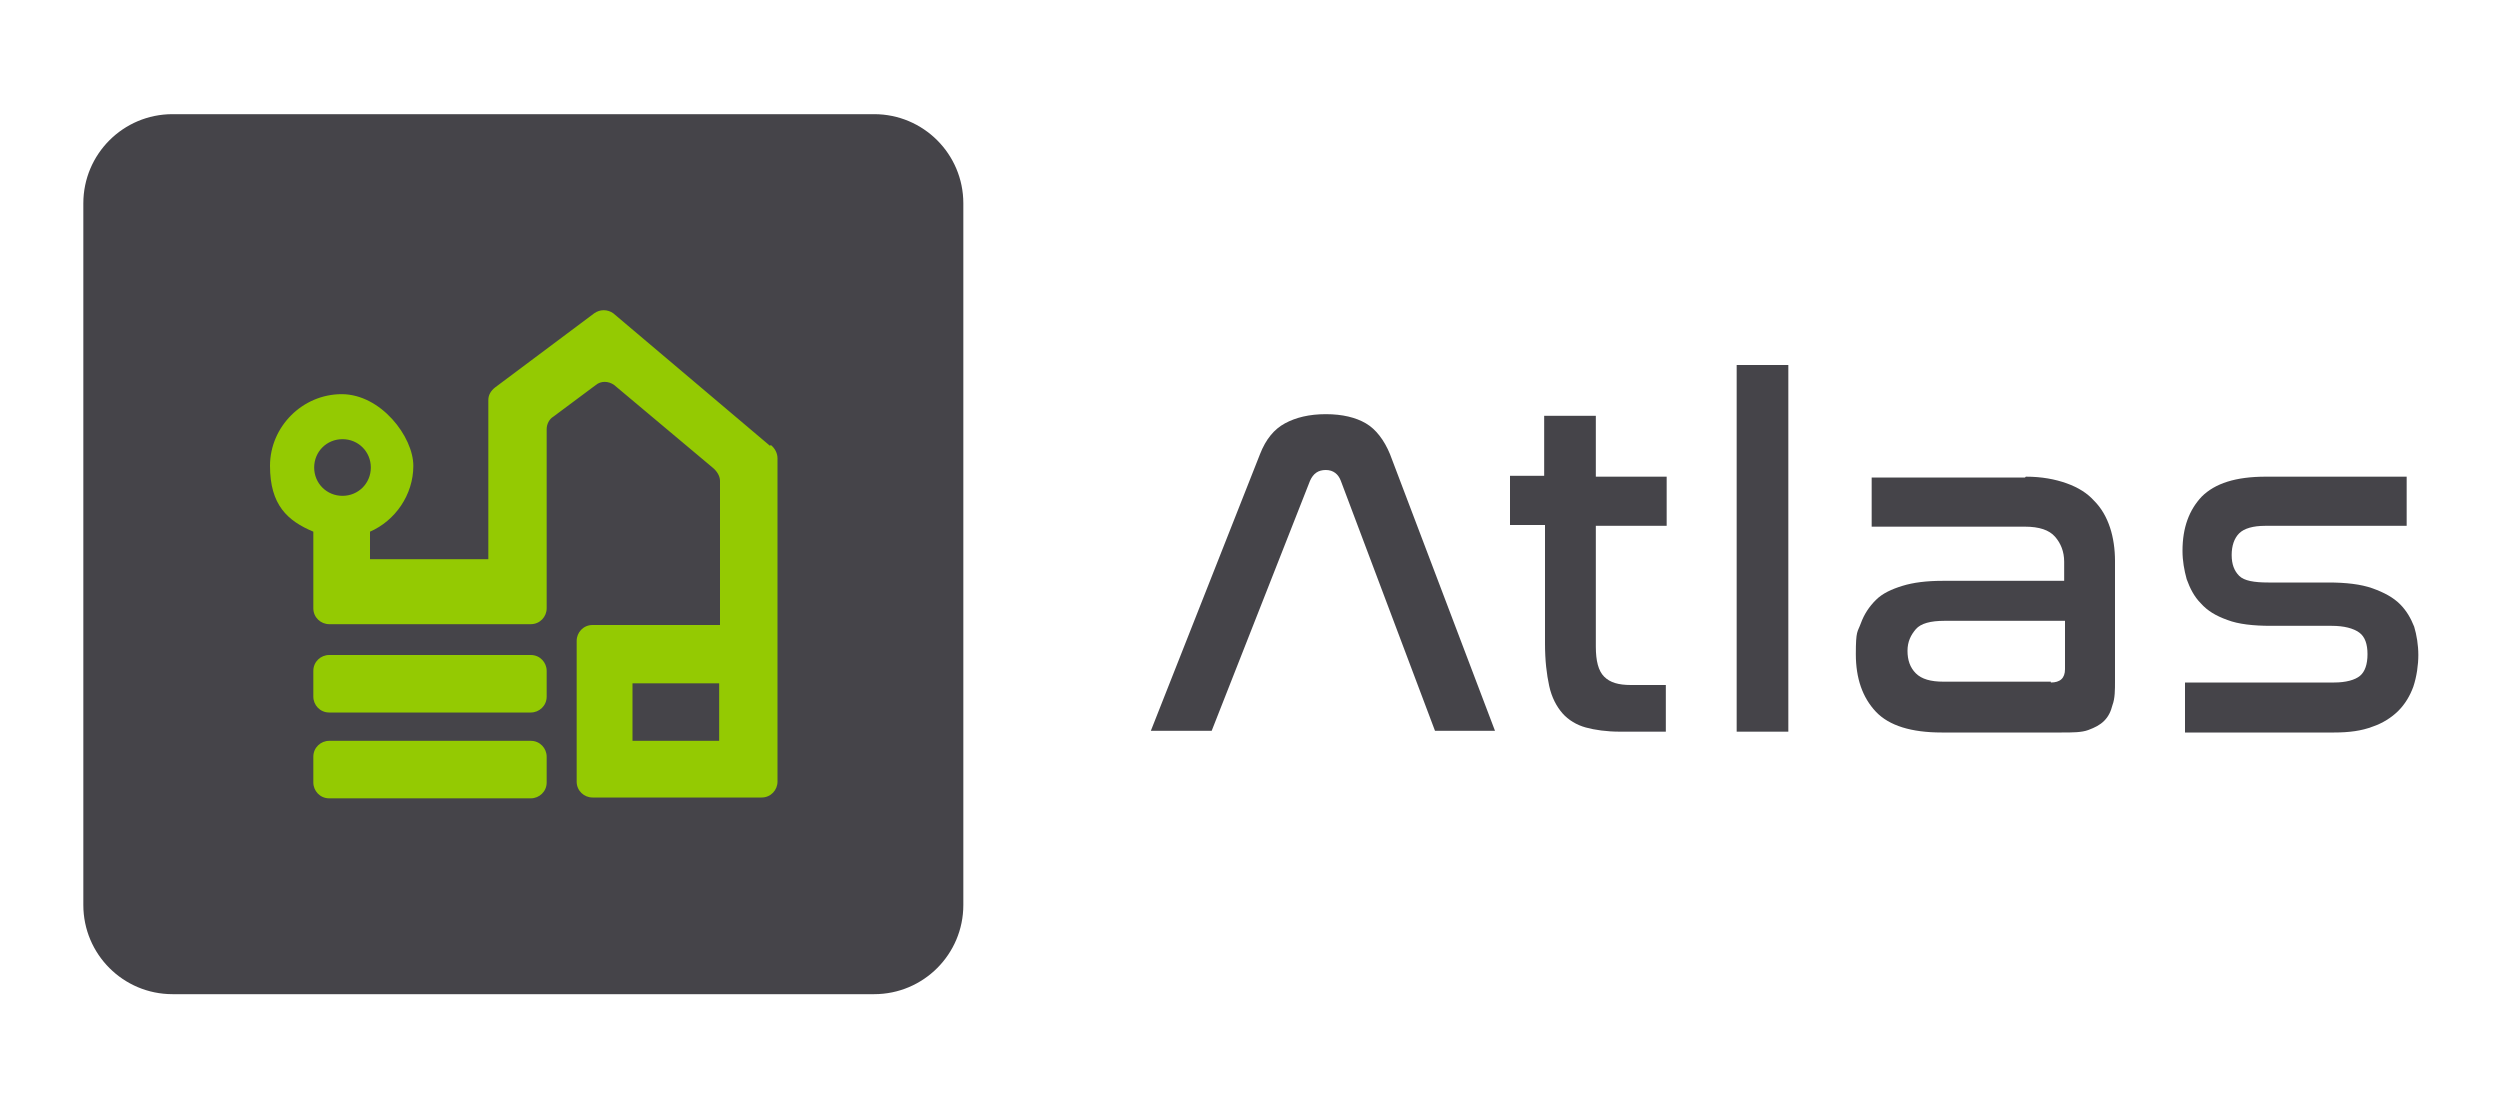
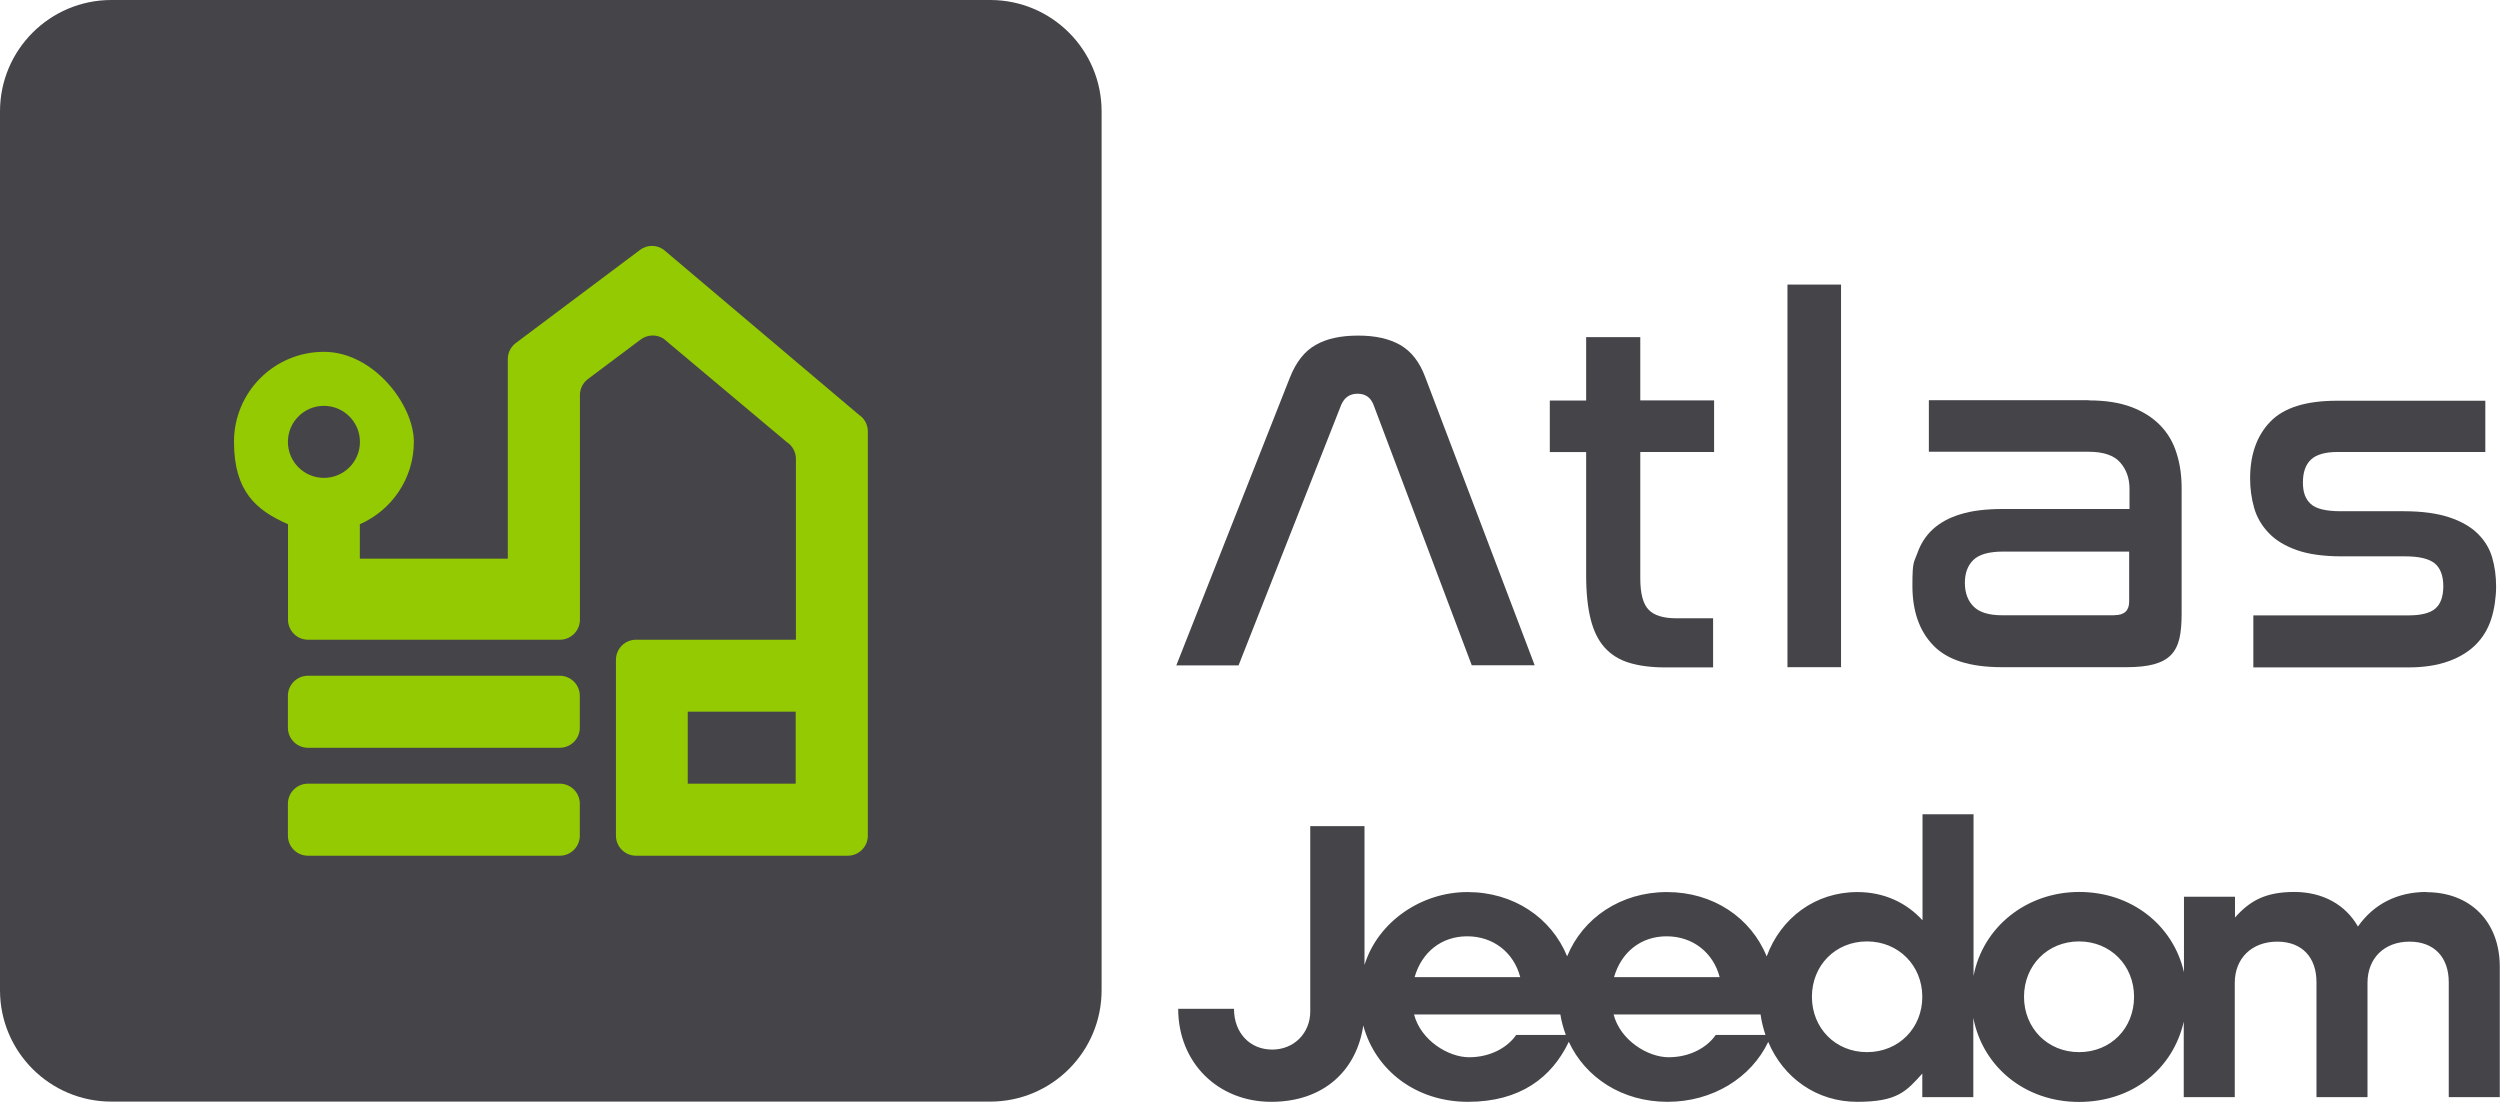
- <svg xmlns="http://www.w3.org/2000/svg" id="logo-jeedom-atlas-grand-nom-couleur" version="1.1" viewBox="0 0 300 133.1">
+ <svg xmlns="http://www.w3.org/2000/svg" version="1.1" viewBox="0 0 2249 991">
  <defs>
    <style>
      .st0 {
        fill: #94ca02;
      }

      .st1 {
        fill: #454449;
      }
    </style>
  </defs>
-   <g id="Jeedom-Atlas-logo-color">
+   <g id="logo-jeedom-grand-nom-couleur">
+     <path id="Jeedom-wordmark" class="st1" d="M2183,802.4c-26.5,0-47.7,11-61.8,31.1-11-19.4-31.4-31.1-57.2-31.1s-39.9,7.8-53.4,23v-18.7h-45.9v67.9c-9.7-42.3-47.1-72.2-94.3-72.2s-86.6,31.4-95,75.6v-145.5h-45.9v95.4c-14.5-15.9-34.6-25.4-58.6-25.4-38,0-68.9,23.3-81.6,57.9-14.1-34.8-48.1-57.9-89.7-57.9s-75.7,23.3-89.8,57.8c-14.2-34.7-48.1-57.8-89.7-57.8s-80.6,26.8-92.6,65.6v-124.9h-48.8v166.7c0,19.4-14.5,34.3-34.3,34.3s-34.3-14.8-34.3-36.7h-50.2c0,48.7,36,83.7,83.7,83.7s77-28.8,82.8-68.7c10.9,40.5,47.6,68.7,94.2,68.7s75.3-21.6,90.7-54c15,32.4,48.2,54,88.8,54s75.2-21.6,90.6-53.9c13.6,32.4,43.6,53.9,80,53.9s44.2-9.5,58.6-25.4v21.2h45.9v-71.3c8.5,44.1,46.6,75.6,95,75.6s84.6-29.8,94.3-72.2v67.9h45.9v-102.8c0-22.3,15.5-37.1,38.2-37.1s35.3,14.5,35.3,36.4v103.5h45.9v-102.8c0-22.3,15.2-37.1,37.8-37.1s35.3,14.5,35.3,36.4v103.5h45.9v-117.3c0-40.6-26.5-67.1-66.1-67.1h0ZM1319.9,842.3c23.7,0,42,14.8,47.7,36.7h-95c6.4-22.3,24-36.7,47.3-36.7ZM1364,931c-8.1,11.7-23.7,20.1-42.4,20.1s-43.5-15.2-49.5-38.5h131.6c1,6.4,2.7,12.5,4.9,18.4h-44.7ZM1499.3,842.3c23.7,0,42,14.8,47.7,36.7h-95c6.4-22.3,24-36.7,47.3-36.7ZM1543.5,931c-8.1,11.7-23.7,20.1-42.4,20.1s-43.5-15.2-49.5-38.5h132.2c.9,6.4,2.4,12.5,4.4,18.4h-44.8ZM1679.5,946.5c-28.3,0-49.5-21.6-49.5-49.8s21.2-49.8,49.5-49.8,49.8,21.6,49.8,49.8-21.2,49.8-49.8,49.8ZM1870.3,946.5c-28.3,0-49.5-21.6-49.5-49.8s21.2-49.8,49.5-49.8,49.5,21.6,49.5,49.8-20.8,49.8-49.5,49.8Z" />
+     <g id="jeedom-logomark">
+       <rect class="st1" width="991" height="991" rx="100.2" ry="100.2" />
+       <path id="Jeedom-logomark" class="st0" d="M773,373.4l-176-148.8c-6.4-4.6-15-4.5-21.2.2l-111.8,83.8c-4.5,3.4-7.2,8.7-7.2,14.4v179.6h-133.1v-31c28.6-12.5,48.6-41,48.6-74.2s-36.2-80.9-80.9-80.9-80.9,36.2-80.9,80.9,20,61.7,48.6,74.2v85.9c0,9.9,8.1,18,18,18h226.6c9.9,0,18-8.1,18-18v-202.1c0-5.7,2.7-11,7.2-14.4l47.5-35.6c6-4.5,14.3-4.8,20.6-.7l110.8,93c5.1,3.3,8.2,9,8.2,15.1v162.7h-143.9c-9.9,0-18,8.1-18,18v158.3c0,9.9,8.1,18,18,18h190.6c9.9,0,18-8.1,18-18v-363.7c0-5.8-2.8-11.3-7.5-14.6h0ZM291.4,365.1c17.8,0,32.4,14.5,32.4,32.4s-14.5,32.4-32.4,32.4-32.4-14.5-32.4-32.4,14.5-32.4,32.4-32.4ZM715.8,705h-97.1v-64.8h97.1v64.8h0ZM521.6,625.9v28.8c0,9.9-8.1,18-18,18h-226.6c-9.9,0-18-8.1-18-18v-28.8c0-9.9,8.1-18,18-18h226.6c9.9,0,18,8.1,18,18ZM521.6,723v28.8c0,9.9-8.1,18-18,18h-226.6c-9.9,0-18-8.1-18-18v-28.8c0-9.9,8.1-18,18-18h226.6c9.9,0,18,8.1,18,18Z" />
+     </g>
+   </g>
+   <g id="Mode_Isolation">
    <g id="Atlas">
-       <path class="st1" d="M288.8,57.2v5.9h-17c-1.4,0-2.5.3-3.1.9-.6.6-.9,1.5-.9,2.6s.3,1.9.9,2.5c.6.6,1.8.8,3.5.8h7.2c2.1,0,3.9.2,5.3.7,1.4.5,2.5,1.1,3.3,1.9.8.8,1.3,1.7,1.7,2.7.3,1,.5,2.2.5,3.4s-.2,2.6-.6,3.8c-.4,1.1-1,2.1-1.8,2.9-.8.8-1.9,1.5-3.1,1.9-1.3.5-2.8.7-4.6.7h-17.9v-6h17.9c1.4,0,2.5-.3,3.1-.8.6-.5.9-1.4.9-2.6s-.3-2.1-1-2.6-1.8-.8-3.3-.8h-7.3c-2.1,0-3.9-.2-5.2-.7-1.4-.5-2.4-1.1-3.2-2-.8-.8-1.3-1.8-1.7-2.9-.3-1.1-.5-2.2-.5-3.4,0-2.8.8-4.9,2.3-6.5,1.6-1.6,4.1-2.4,7.7-2.4h17,0Z" />
-       <path class="st1" d="M243.1,57.2c1.9,0,3.5.3,4.9.8s2.5,1.2,3.3,2.1c.9.9,1.5,2,1.9,3.2.4,1.2.6,2.6.6,4v14.4c0,1.1,0,2.1-.3,2.9-.2.8-.5,1.4-1,1.9-.5.5-1.1.8-1.9,1.1s-1.9.3-3.2.3h-14.4c-3.6,0-6.3-.8-7.9-2.5s-2.4-4-2.4-6.9.2-2.6.6-3.7c.4-1.1,1-2,1.8-2.8.8-.8,1.9-1.3,3.2-1.7,1.3-.4,2.9-.6,4.8-.6h14.6v-2.3c0-1.2-.4-2.2-1.1-3s-1.9-1.2-3.6-1.2h-18.4v-5.9h18.4ZM246.1,81.9c1.1,0,1.7-.5,1.7-1.6v-5.8h-14.5c-1.6,0-2.8.3-3.4,1s-1,1.5-1,2.6.3,2,1,2.7c.7.7,1.8,1,3.3,1h12.9Z" />
-       <path class="st1" d="M214.6,43.8v44h-6.2v-44h6.2Z" />
-       <path class="st1" d="M185.3,57.2v-7.3h6.2v7.3h8.5v5.9h-8.5v14.5c0,1.7.3,2.9,1,3.6s1.7,1,3.2,1h4.2v5.6h-5.5c-1.6,0-3-.2-4.1-.5-1.1-.3-2.1-.9-2.8-1.7-.7-.8-1.3-1.9-1.6-3.3-.3-1.4-.5-3-.5-5.1v-14.2h-4.2v-5.9h4.2Z" />
-       <path class="st1" d="M145.3,87.7h-7.2l13.1-33.2c.7-1.8,1.7-3,3-3.7,1.3-.7,2.9-1.1,4.9-1.1s3.6.4,4.8,1.1,2.2,2,2.9,3.7l12.6,33.2h-7.2l-11.3-30c-.3-.8-.9-1.3-1.8-1.3s-1.5.4-1.9,1.3l-11.8,30h0Z" />
-     </g>
-     <g id="Jeedom-logo-color">
-       <rect class="st1" x="10" y="13.7" width="105.6" height="105.6" rx="10.7" ry="10.7" />
-       <path id="Jeedom-logomark" class="st0" d="M92.4,53.5l-18.8-15.9c-.7-.5-1.6-.5-2.3,0l-11.9,8.9c-.5.4-.8.9-.8,1.5v19.1h-14.2v-3.3c3-1.3,5.2-4.4,5.2-7.9s-3.9-8.6-8.6-8.6-8.6,3.9-8.6,8.6,2.1,6.6,5.2,7.9v9.2c0,1.1.9,1.9,1.9,1.9h24.2c1.1,0,1.9-.9,1.9-1.9v-21.5c0-.6.3-1.2.8-1.5l5.1-3.8c.6-.5,1.5-.5,2.2,0l11.8,9.9c.5.4.9,1,.9,1.6v17.3h-15.3c-1.1,0-1.9.9-1.9,1.9v16.9c0,1.1.9,1.9,1.9,1.9h20.3c1.1,0,1.9-.9,1.9-1.9v-38.8c0-.6-.3-1.2-.8-1.6h0ZM41.1,52.7c1.9,0,3.4,1.5,3.4,3.4s-1.5,3.4-3.4,3.4-3.4-1.5-3.4-3.4,1.5-3.4,3.4-3.4ZM86.3,88.9h-10.4v-6.9h10.4v6.9h0ZM65.6,80.5v3.1c0,1.1-.9,1.9-1.9,1.9h-24.2c-1.1,0-1.9-.9-1.9-1.9v-3.1c0-1.1.9-1.9,1.9-1.9h24.2c1.1,0,1.9.9,1.9,1.9ZM65.6,90.8v3.1c0,1.1-.9,1.9-1.9,1.9h-24.2c-1.1,0-1.9-.9-1.9-1.9v-3.1c0-1.1.9-1.9,1.9-1.9h24.2c1.1,0,1.9.9,1.9,1.9Z" />
+       <path class="st1" d="M2235.8,360.2v46.4h-132.8c-11.2,0-19.3,2.3-24.1,6.9-4.8,4.5-7.2,11.4-7.2,20.5s2.3,14.9,7,19.3c4.7,4.4,13.7,6.6,27.1,6.6h56.4c16.7,0,30.4,1.9,41.2,5.5,10.8,3.6,19.3,8.5,25.5,14.6s10.6,13.2,13,21.3c2.4,8.2,3.6,17,3.6,26.3s-1.5,20.4-4.4,29.3c-2.9,8.9-7.5,16.6-13.9,23-6.4,6.4-14.6,11.4-24.6,15-10,3.6-22,5.5-35.9,5.5h-139.6v-46.8h139.6c11.2,0,19.3-2,24.1-6.1,4.8-4.1,7.2-10.9,7.2-20.2s-2.7-16.6-8-20.7c-5.3-4.1-14-6.1-26.2-6.1h-56.9c-16.7,0-30.3-1.9-40.9-5.7-10.6-3.8-19-8.9-25.2-15.5-6.2-6.5-10.6-14-13-22.5-2.4-8.4-3.6-17.3-3.6-26.3,0-21.5,6-38.6,18.2-51.2,12.2-12.6,32.1-18.8,60-18.8h133.3Z" />
+       <path class="st1" d="M1879,360.2c14.8,0,27.5,1.9,38.2,5.9,10.6,4,19.3,9.5,26.2,16.6,6.9,7.1,11.8,15.6,14.7,25.2,3.1,9.7,4.5,20.1,4.5,31.4v112.8c0,8.8-.6,16.2-2,22.3-1.4,6-3.9,11-7.5,14.7-3.6,3.8-8.7,6.6-15.2,8.4s-14.7,2.7-24.8,2.7h-112.3c-28.5,0-49.1-6.5-61.6-19.6-12.6-13-18.8-30.9-18.8-53.7s1.4-20.6,4.4-29.1c2.9-8.4,7.5-15.7,13.9-21.6,6.4-5.9,14.7-10.5,25-13.6,10.3-3.2,22.9-4.7,37.8-4.7h114.2v-18.2c0-9.4-2.8-17.3-8.4-23.7s-15.1-9.6-28.4-9.6h-143.7v-46.4h143.9ZM1902.2,553.4c8.8,0,13.2-4.1,13.2-12.2v-45h-113.3c-12.7,0-21.7,2.5-26.8,7.5-5.2,5-7.7,11.9-7.7,20.7s2.6,15.9,7.7,21.1c5.2,5.3,13.8,8,25.9,8h101Z" />
+       <path class="st1" d="M1656.2,256v344.2h-48.2V256h48.2Z" />
+       <path class="st1" d="M1426.9,360.2v-56.9h48.7v56.9h66.4v46.4h-66.4v113.7c0,13.6,2.5,23,7.5,28.2,5,5.2,13.3,7.7,24.8,7.7h33.2v44.2h-43.2c-12.4,0-23.1-1.4-32.1-4.1-8.9-2.7-16.3-7.2-22.1-13.6-5.8-6.4-10-14.8-12.7-25.5-2.7-10.6-4.1-23.8-4.1-39.6v-110.9h-32.7v-46.4h32.7Z" />
+       <path class="st1" d="M1114.3,598.6h-56.1l102.3-259.2c5.5-13.8,13.2-23.6,23.1-29.1,9.9-5.7,22.6-8.4,38.2-8.4s27.8,2.8,37.8,8.4c9.9,5.7,17.5,15.3,22.6,29.1l98.4,259.1h-56.6l-88.4-234.4c-2.6-6.6-7.3-9.9-14.3-9.9s-11.8,3.3-14.7,9.9l-92.4,234.5Z" />
    </g>
  </g>
</svg>
